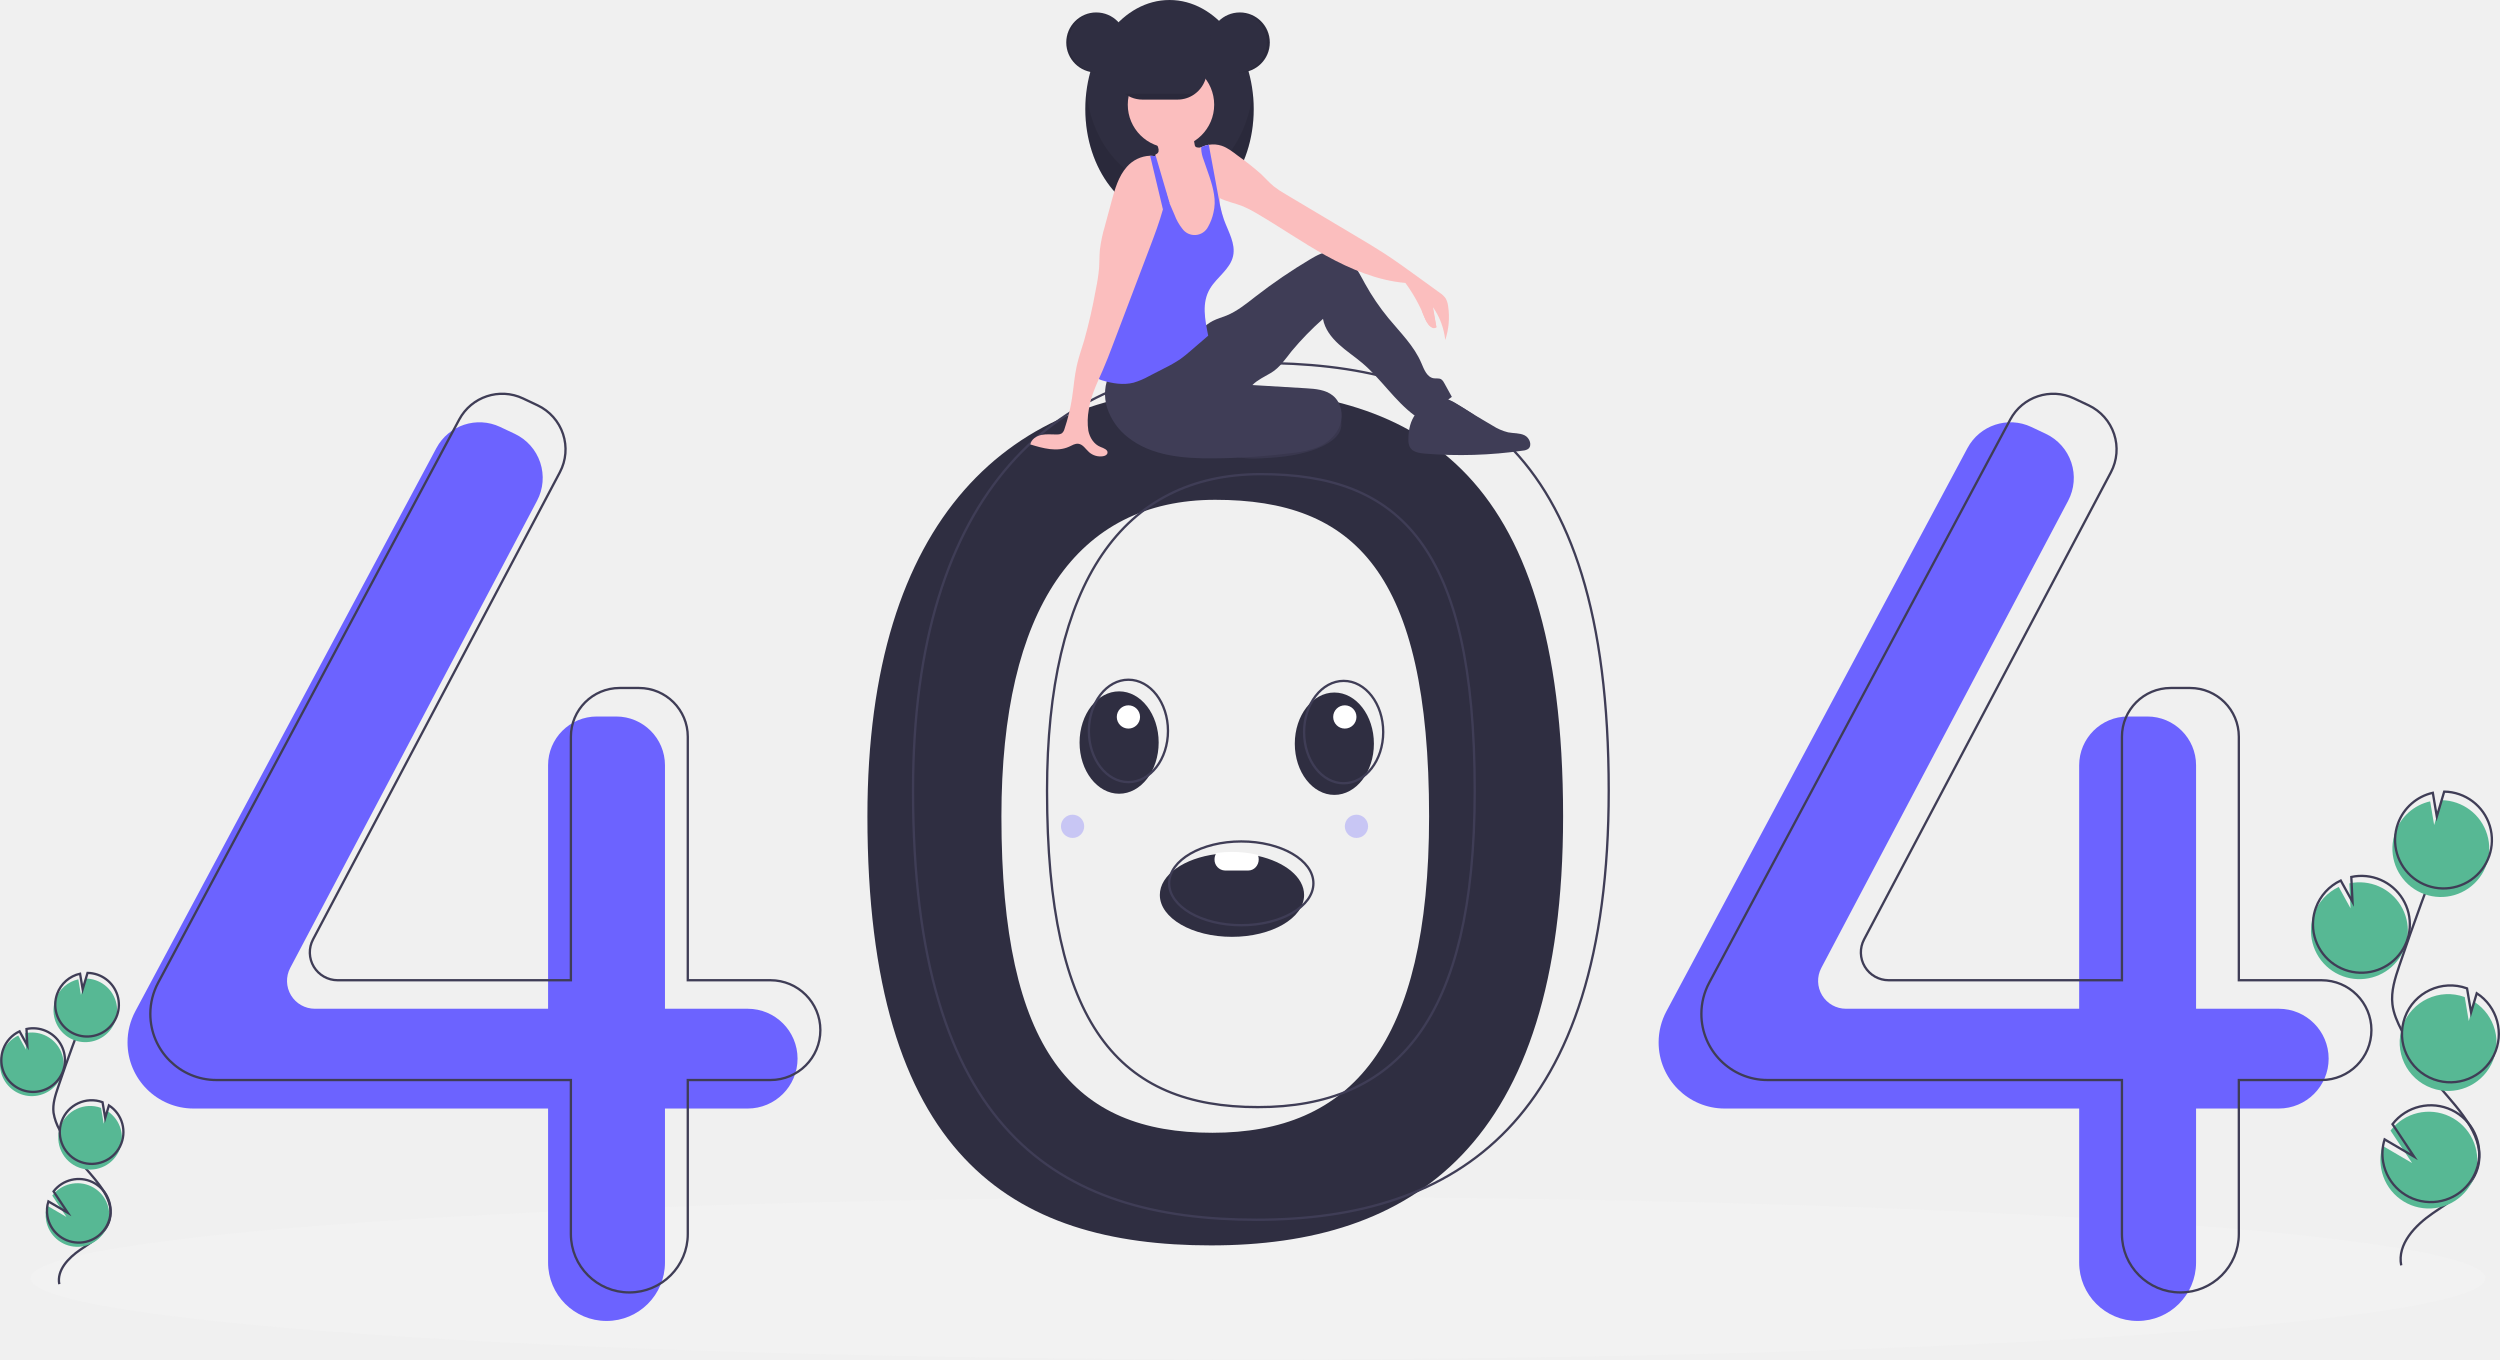
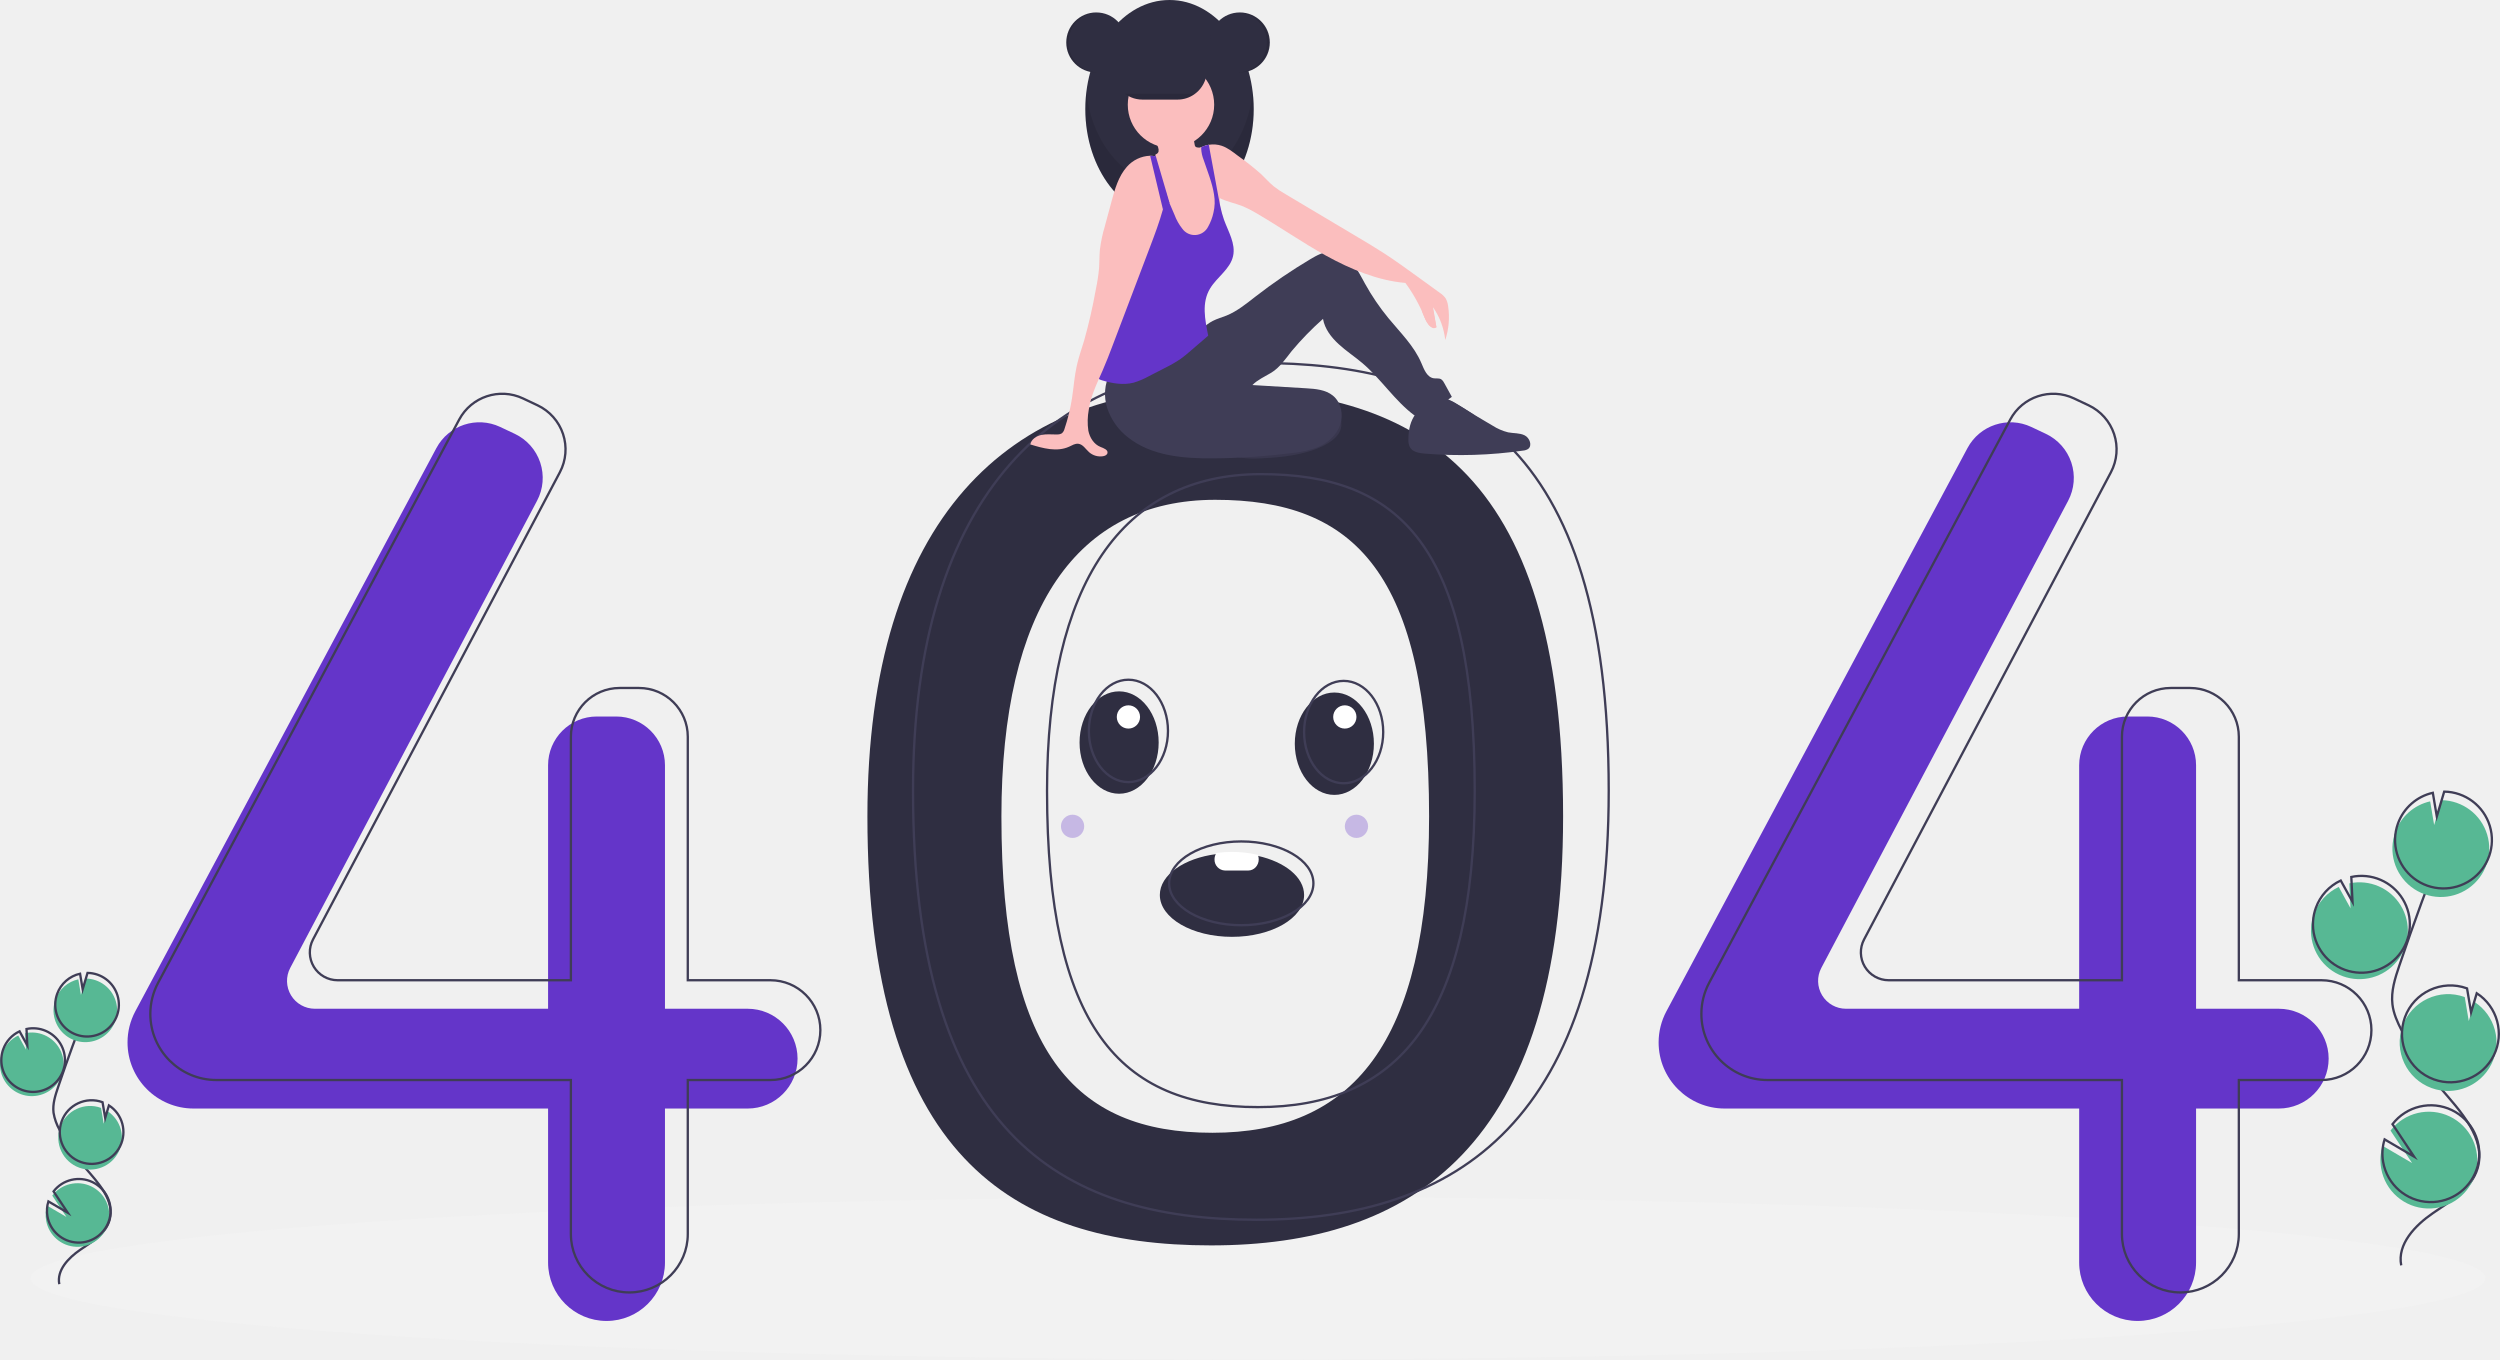
<svg xmlns="http://www.w3.org/2000/svg" id="fd59ce54-f850-4dfc-bc34-dd7d379d600e" data-name="Layer 1" width="1074.392" height="584.231" viewBox="0 0 1074.392 584.231">
  <ellipse cx="540.643" cy="549.309" rx="527.5" ry="34.922" fill="#f2f2f2" />
  <path d="M583.48,324.894c-85.944,0-147.651,55.139-147.651,183.798,0,145.813,61.707,184.411,147.651,184.411s151.327-42.274,151.327-184.411C734.807,356.753,669.424,324.894,583.48,324.894Zm.565,319.808c-59.527,0-90.626-34.923-90.626-135.916,0-89.112,32.372-136.105,91.899-136.105s91.899,30.868,91.899,136.105C677.217,607.234,643.572,644.703,584.045,644.703Z" transform="translate(-63.054 -157.8845)" fill="#2f2e41" />
-   <path d="M384.365,591.401H348.831V486.762A20.956,20.956,0,0,0,327.875,465.806h-8.326a20.956,20.956,0,0,0-20.956,20.956V591.401H198.363a11.963,11.963,0,0,1-10.578-17.552l106.082-200.78A20.956,20.956,0,0,0,284.287,344.33l-6.262-2.957a20.956,20.956,0,0,0-27.429,9.07L121.214,592.475a28.416,28.416,0,0,0-3.356,13.396v0a28.416,28.416,0,0,0,28.416,28.416H298.593v66.167a25.119,25.119,0,0,0,25.119,25.119h0a25.119,25.119,0,0,0,25.119-25.119V634.287h35.534a21.443,21.443,0,0,0,21.443-21.443v0A21.443,21.443,0,0,0,384.365,591.401Z" transform="translate(-63.054 -157.8845)" fill="#6c63ff" />
-   <path d="M1042.362,591.401h-35.534V486.762A20.956,20.956,0,0,0,985.872,465.806h-8.326a20.956,20.956,0,0,0-20.956,20.956V591.401H856.359a11.963,11.963,0,0,1-10.578-17.552L951.864,373.069A20.956,20.956,0,0,0,942.284,344.33l-6.262-2.957a20.956,20.956,0,0,0-27.429,9.07L779.211,592.475a28.416,28.416,0,0,0-3.356,13.396v0a28.416,28.416,0,0,0,28.416,28.416H956.589v66.167a25.119,25.119,0,0,0,25.119,25.119h0a25.119,25.119,0,0,0,25.119-25.119V634.287h35.534a21.443,21.443,0,0,0,21.443-21.443v0A21.443,21.443,0,0,0,1042.362,591.401Z" transform="translate(-63.054 -157.8845)" fill="#6c63ff" />
+   <path d="M384.365,591.401H348.831V486.762A20.956,20.956,0,0,0,327.875,465.806h-8.326a20.956,20.956,0,0,0-20.956,20.956V591.401H198.363a11.963,11.963,0,0,1-10.578-17.552l106.082-200.78A20.956,20.956,0,0,0,284.287,344.33l-6.262-2.957a20.956,20.956,0,0,0-27.429,9.07L121.214,592.475a28.416,28.416,0,0,0-3.356,13.396v0a28.416,28.416,0,0,0,28.416,28.416H298.593v66.167a25.119,25.119,0,0,0,25.119,25.119h0a25.119,25.119,0,0,0,25.119-25.119V634.287h35.534a21.443,21.443,0,0,0,21.443-21.443v0A21.443,21.443,0,0,0,384.365,591.401Z" transform="translate(-63.054 -157.8845)" fill="#6435c9" />
+   <path d="M1042.362,591.401h-35.534V486.762A20.956,20.956,0,0,0,985.872,465.806h-8.326a20.956,20.956,0,0,0-20.956,20.956V591.401H856.359a11.963,11.963,0,0,1-10.578-17.552L951.864,373.069A20.956,20.956,0,0,0,942.284,344.33l-6.262-2.957a20.956,20.956,0,0,0-27.429,9.07L779.211,592.475a28.416,28.416,0,0,0-3.356,13.396v0a28.416,28.416,0,0,0,28.416,28.416H956.589v66.167a25.119,25.119,0,0,0,25.119,25.119h0a25.119,25.119,0,0,0,25.119-25.119V634.287h35.534a21.443,21.443,0,0,0,21.443-21.443v0A21.443,21.443,0,0,0,1042.362,591.401Z" transform="translate(-63.054 -157.8845)" fill="#6435c9" />
  <path d="M394.168,579.148H358.634V474.509a20.956,20.956,0,0,0-20.956-20.956h-8.326a20.956,20.956,0,0,0-20.956,20.956V579.148H208.165a11.963,11.963,0,0,1-10.578-17.552L303.67,360.816a20.956,20.956,0,0,0-9.58-28.739l-6.262-2.957a20.956,20.956,0,0,0-27.429,9.07L131.017,580.222a28.416,28.416,0,0,0-3.356,13.396v0a28.416,28.416,0,0,0,28.416,28.416H308.395v66.167a25.119,25.119,0,0,0,25.119,25.119h0a25.119,25.119,0,0,0,25.119-25.119V622.034h35.534a21.443,21.443,0,0,0,21.443-21.443v0A21.443,21.443,0,0,0,394.168,579.148Z" transform="translate(-63.054 -157.8845)" fill="none" stroke="#3f3d56" stroke-miterlimit="10" />
  <path d="M1060.742,579.148h-35.534V474.509a20.956,20.956,0,0,0-20.956-20.956H995.925a20.956,20.956,0,0,0-20.956,20.956V579.148H874.739a11.963,11.963,0,0,1-10.578-17.552L970.244,360.816a20.956,20.956,0,0,0-9.58-28.739l-6.262-2.957a20.956,20.956,0,0,0-27.429,9.07L797.59,580.222a28.416,28.416,0,0,0-3.356,13.396v0a28.416,28.416,0,0,0,28.416,28.416H974.969v66.167a25.119,25.119,0,0,0,25.119,25.119h0a25.119,25.119,0,0,0,25.119-25.119V622.034h35.534a21.443,21.443,0,0,0,21.443-21.443v0A21.443,21.443,0,0,0,1060.742,579.148Z" transform="translate(-63.054 -157.8845)" fill="none" stroke="#3f3d56" stroke-miterlimit="10" />
  <path d="M603.085,313.866c-85.944,0-147.651,55.139-147.651,183.798,0,145.813,61.707,184.411,147.651,184.411s151.327-42.274,151.327-184.411C754.412,345.725,689.029,313.866,603.085,313.866Zm.565,319.808c-59.527,0-90.626-34.923-90.626-135.916,0-89.112,32.372-136.105,91.899-136.105s91.899,30.868,91.899,136.105C696.822,596.206,663.177,633.675,603.65,633.675Z" transform="translate(-63.054 -157.8845)" fill="none" stroke="#3f3d56" stroke-miterlimit="10" />
  <circle cx="471.141" cy="18.25" r="12.901" fill="#2f2e41" />
  <ellipse cx="502.607" cy="46.885" rx="36.186" ry="46.885" fill="#2f2e41" />
  <path d="M565.661,237.494c-18.128,0-33.141-17.271-35.776-39.805a60.976,60.976,0,0,0-.41,7.08c0,25.894,16.201,46.885,36.186,46.885s36.186-20.991,36.186-46.885a60.976,60.976,0,0,0-.41-7.08C598.803,220.224,583.789,237.494,565.661,237.494Z" transform="translate(-63.054 -157.8845)" opacity="0.1" />
  <path d="M639.296,342.073c-.777,3.193-4.128,5.751-7.839,7.538-7.802,3.757-17.425,4.878-26.76,5.254a45.176,45.176,0,0,1-7.144-.132,20.537,20.537,0,0,1-12.251-5.631,1.681,1.681,0,0,1,.044-2.844c4.969-5.459,13.262-8.806,21.616-11.216,6.334-1.827,17.381-6.561,24.29-5.922C637.944,329.739,640.277,338.041,639.296,342.073Z" transform="translate(-63.054 -157.8845)" fill="#3f3d56" />
  <path d="M639.296,342.073c-.777,3.193-4.128,5.751-7.839,7.538-7.802,3.757-17.425,4.878-26.76,5.254a45.176,45.176,0,0,1-7.144-.132,20.537,20.537,0,0,1-12.251-5.631,1.681,1.681,0,0,1,.044-2.844c4.969-5.459,13.262-8.806,21.616-11.216,6.334-1.827,17.381-6.561,24.29-5.922C637.944,329.739,640.277,338.041,639.296,342.073Z" transform="translate(-63.054 -157.8845)" opacity="0.1" />
  <path d="M540.098,318.206a19.77,19.77,0,0,0-1.199,15.075,26.339,26.339,0,0,0,8.829,12.497c10.095,8.092,23.988,9.205,36.925,9.093a284.649,284.649,0,0,0,33.905-2.324,40.538,40.538,0,0,0,11.001-2.554c4.222-1.827,7.933-5.178,9.436-9.526s.436-9.672-3.134-12.574c-3.137-2.55-7.463-2.9-11.498-3.143l-23.088-1.387c2.281-2.308,5.318-3.614,8.096-5.292,3.685-2.226,6.134-5.965,8.813-9.335a129.001,129.001,0,0,1,13.439-13.817c.751,4.31,3.478,7.85,6.687,10.824s6.908,5.368,10.244,8.2c8.079,6.858,13.896,16.167,22.392,22.5a43.829,43.829,0,0,0,16.049-8.012l-3.302-5.981a3.94,3.94,0,0,0-1.245-1.553c-.935-.575-2.14-.279-3.225-.441-2.901-.435-4.168-3.784-5.306-6.487-3.125-7.422-9.108-13.18-14.218-19.404a98.009,98.009,0,0,1-9.996-14.723c-1.717-3.102-3.288-6.331-5.617-9.003s-5.594-4.773-9.139-4.781c-3.132-.007-6.021,1.584-8.714,3.183a230.477,230.477,0,0,0-23.63,16.099c-3.944,3.062-7.863,6.296-12.489,8.174-1.947.79-4,1.331-5.869,2.292-3.273,1.684-5.757,4.534-8.431,7.064C566.277,311.892,553.219,317.738,540.098,318.206Z" transform="translate(-63.054 -157.8845)" fill="#3f3d56" />
  <path d="M588.374,253.983a23.774,23.774,0,0,1-1.734,8.033,10.045,10.045,0,0,1-5.768,5.573,12.375,12.375,0,0,1-5.623.182,10.882,10.882,0,0,1-4.582-1.561c-2.165-1.488-3.244-4.144-3.637-6.743-.393-2.596-.217-5.249-.469-7.863a42.944,42.944,0,0,0-1.202-6.255c-.17-.683-.343-1.362-.513-2.042-.167-.68-.33-1.359-.481-2.039-.138-.639-.267-1.281-.378-1.926-.091-.544-.173-1.092-.233-1.643a18.423,18.423,0,0,0-.809-4.811,14.607,14.607,0,0,0-1.687-2.854c-.286-.409-.563-.818-.818-1.243a5.89,5.89,0,0,1-.972-3.748,3.286,3.286,0,0,1,.148-.601c.025-.076.053-.151.085-.223A1.802,1.802,0,0,0,560.932,223.07a3.433,3.433,0,0,0-.148-1.778,11.318,11.318,0,0,0-.96-2.288c-.264-.478-1.161-1.34-1.167-1.888-.013-1.101,2.14-1.989,3.011-2.423a16.796,16.796,0,0,1,8.597-1.743c1.904.129,3.968.714,5.019,2.31.944,1.438.818,3.301,1.221,4.972a1.471,1.471,0,0,0,.299.664,1.341,1.341,0,0,0,.739.34,4.549,4.549,0,0,0,1.416.057h.003a2.931,2.931,0,0,0,.371-.054,4.957,4.957,0,0,0,2.033-.878q.585-.156,1.18-.255a.251.251,0,0,0,.047-.009c1.576,4.975,1.781,10.308,3.071,15.374.639,2.52,1.554,5.009,1.683,7.602.009.113.013.23.016.346.019.834-.047,1.674-.013,2.505a6.981,6.981,0,0,0,.126,1.114,15.611,15.611,0,0,0,.525,1.743l.009.028c.06.183.116.368.164.554.035.135.066.267.091.403l.003.009A14.938,14.938,0,0,1,588.374,253.983Z" transform="translate(-63.054 -157.8845)" fill="#fbbebe" />
  <circle cx="503.237" cy="44.997" r="18.565" fill="#fbbebe" />
  <path d="M684.157,304.033a30.445,30.445,0,0,0-5.236-14.103q.722,4.295,1.447,8.587a3.214,3.214,0,0,1-3.367-1.035,10.337,10.337,0,0,1-1.765-3.276,67.466,67.466,0,0,0-8.21-14.736c-11.819-.985-23.502-5.884-33.896-11.595-10.396-5.708-20.126-12.552-30.384-18.502a43.573,43.573,0,0,0-5.544-2.832c-3.21-1.287-6.812-1.954-9.855-3.468-.204-.101-.409-.208-.61-.318a12.578,12.578,0,0,1-1.945-1.306,10.344,10.344,0,0,1-.931-.856,20.351,20.351,0,0,1-3.559-5.953c-1.633-3.612-2.215-7.97-3.845-11.583a11.203,11.203,0,0,1,2.502-1.765h.003c.132-.069.264-.135.4-.198a11.94,11.94,0,0,1,2.004-.733q.585-.156,1.18-.255a.251.251,0,0,0,.047-.009,11.566,11.566,0,0,1,5.491.434c2.587.875,4.767,2.621,6.941,4.273a114.02,114.02,0,0,1,10.148,8.049c1.794,1.718,3.43,3.606,5.359,5.167a42.144,42.144,0,0,0,5.057,3.351q15.656,9.327,31.315,18.65c3.534,2.105,7.07,4.21,10.526,6.438,5.249,3.386,10.308,7.055,15.365,10.721q4.47,3.238,8.936,6.479a9.728,9.728,0,0,1,2.533,2.341,8.472,8.472,0,0,1,1.123,3.433A31.387,31.387,0,0,1,684.157,304.033Z" transform="translate(-63.054 -157.8845)" fill="#fbbebe" />
-   <path d="M592.977,267.944c-1.252,5.617-6.929,9.012-9.896,13.946-3.688,6.123-2.184,13.241-.799,20.255q-3.795,3.271-7.593,6.542c-1.397,1.199-2.794,2.404-4.298,3.464a57.351,57.351,0,0,1-6.86,3.94q-3.361,1.728-6.721,3.458a32.128,32.128,0,0,1-6.58,2.788c-4.415,1.133-9.103.34-13.471-.972a6.088,6.088,0,0,1-1.473-.601,2.394,2.394,0,0,1-.699-.632,3.911,3.911,0,0,1-.444-2.539c.444-7.351,2.24-14.547,4.031-21.69a85.26,85.26,0,0,1,3.848-12.577,85.077,85.077,0,0,1,5.415-10.151,68.368,68.368,0,0,1,7.929-11.514,18.479,18.479,0,0,0,3.675-4.739c1.117-2.549.686-5.472.913-8.247a17.148,17.148,0,0,1,1.633-6.007v-.003a17.093,17.093,0,0,1,1.743-2.882q.458,1.067.916,2.13.302.699.598,1.394.387.897.768,1.787,1.1,2.558,2.196,5.113a21.59,21.59,0,0,0,3.335,5.944,6.499,6.499,0,0,0,11.123-.853,21.261,21.261,0,0,0,2.272-6.013,19.215,19.215,0,0,0,.252-7.835c-.758-5.009-2.889-10.126-4.437-14.78a14.945,14.945,0,0,1-1.079-4.871,3.351,3.351,0,0,1,.057-.56c.009-.047.019-.098.028-.145a11.94,11.94,0,0,1,2.004-.733q.585-.156,1.18-.255,2.044,11.064,4.094,22.127c.032.173.066.346.098.522.195,1.057.393,2.115.614,3.169.198.957.412,1.91.651,2.857l.009.028c.082.321.167.639.255.957l.003.009c.242.868.513,1.731.818,2.58C590.938,257.475,594.164,262.629,592.977,267.944Z" transform="translate(-63.054 -157.8845)" fill="#6c63ff" />
+   <path d="M592.977,267.944c-1.252,5.617-6.929,9.012-9.896,13.946-3.688,6.123-2.184,13.241-.799,20.255q-3.795,3.271-7.593,6.542c-1.397,1.199-2.794,2.404-4.298,3.464a57.351,57.351,0,0,1-6.86,3.94q-3.361,1.728-6.721,3.458a32.128,32.128,0,0,1-6.58,2.788c-4.415,1.133-9.103.34-13.471-.972a6.088,6.088,0,0,1-1.473-.601,2.394,2.394,0,0,1-.699-.632,3.911,3.911,0,0,1-.444-2.539c.444-7.351,2.24-14.547,4.031-21.69a85.26,85.26,0,0,1,3.848-12.577,85.077,85.077,0,0,1,5.415-10.151,68.368,68.368,0,0,1,7.929-11.514,18.479,18.479,0,0,0,3.675-4.739c1.117-2.549.686-5.472.913-8.247a17.148,17.148,0,0,1,1.633-6.007v-.003a17.093,17.093,0,0,1,1.743-2.882q.458,1.067.916,2.13.302.699.598,1.394.387.897.768,1.787,1.1,2.558,2.196,5.113a21.59,21.59,0,0,0,3.335,5.944,6.499,6.499,0,0,0,11.123-.853,21.261,21.261,0,0,0,2.272-6.013,19.215,19.215,0,0,0,.252-7.835c-.758-5.009-2.889-10.126-4.437-14.78a14.945,14.945,0,0,1-1.079-4.871,3.351,3.351,0,0,1,.057-.56c.009-.047.019-.098.028-.145a11.94,11.94,0,0,1,2.004-.733q.585-.156,1.18-.255,2.044,11.064,4.094,22.127c.032.173.066.346.098.522.195,1.057.393,2.115.614,3.169.198.957.412,1.91.651,2.857l.009.028c.082.321.167.639.255.957l.003.009c.242.868.513,1.731.818,2.58C590.938,257.475,594.164,262.629,592.977,267.944Z" transform="translate(-63.054 -157.8845)" fill="#6435c9" />
  <path d="M668.321,346.877a6.583,6.583,0,0,0,.61,3.143c1.162,2.124,3.95,2.606,6.362,2.805a188.377,188.377,0,0,0,42.266-1.288,4.886,4.886,0,0,0,2.151-.668c1.99-1.395.763-4.795-1.41-5.884s-4.751-.826-7.135-1.297a22.479,22.479,0,0,1-6.678-2.896q-7.252-4.167-14.293-8.688c-2.795-1.795-6.093-3.71-9.24-2.646C672.43,332.343,668.265,337.681,668.321,346.877Z" transform="translate(-63.054 -157.8845)" fill="#3f3d56" />
  <path d="M564.437,240.874v.003c-.022.132-.044.261-.072.39-.035.214-.076.431-.116.645-.39,1.998-.868,3.987-1.419,5.963-1.51,5.459-3.534,10.831-5.541,16.123q-8.081,21.287-16.164,42.577c-1.359,3.575-2.716,7.152-4.261,10.654-.516,1.167-1.048,2.344-1.576,3.534-1.894,4.257-3.713,8.653-4.317,13.184a27.45,27.45,0,0,0-.192,9.04c.604,2.97,2.407,5.872,5.23,6.97,1.378.538,3.351,1.259,2.974,2.69-.204.787-1.098,1.171-1.901,1.303a7.312,7.312,0,0,1-5.966-1.718c-1.507-1.337-2.665-3.417-4.67-3.641-1.388-.151-2.665.68-3.936,1.262-5.186,2.369-11.227.711-16.674-.972.428-2.206,2.643-3.66,4.843-4.1,2.199-.444,4.474-.129,6.718-.189a3.51,3.51,0,0,0,2.042-.525,3.705,3.705,0,0,0,1.101-1.882,78.964,78.964,0,0,0,3.213-13.147c.724-4.666,1.026-9.405,2.058-14.015.802-3.597,2.042-7.08,3.106-10.61a224.682,224.682,0,0,0,5.06-22.077,78.02,78.02,0,0,0,1.425-9.368c.179-2.612.094-5.236.346-7.838a60.888,60.888,0,0,1,2.111-9.997q1.444-5.348,2.885-10.689c1.425-5.271,2.955-10.746,6.567-14.843a13.962,13.962,0,0,1,10.028-4.789,9.882,9.882,0,0,1,2.13.23c.116.028.233.057.349.088a8.634,8.634,0,0,1,2.174.9c1.114-.708,1.68-.459,2.42.632a6.973,6.973,0,0,1,.881,3.795A52.424,52.424,0,0,1,564.437,240.874Z" transform="translate(-63.054 -157.8845)" fill="#fbbebe" />
-   <path d="M565.661,245.046l-.047.047-.255.255-2.53,2.527-1.24-5.208-4.251-17.854a9.882,9.882,0,0,1,2.13.23,3.286,3.286,0,0,1,.148-.601l.201.689,1.441,4.902,2.728,9.308.45,1.532v.003Z" transform="translate(-63.054 -157.8845)" fill="#6c63ff" />
+   <path d="M565.661,245.046l-.047.047-.255.255-2.53,2.527-1.24-5.208-4.251-17.854a9.882,9.882,0,0,1,2.13.23,3.286,3.286,0,0,1,.148-.601l.201.689,1.441,4.902,2.728,9.308.45,1.532v.003Z" transform="translate(-63.054 -157.8845)" fill="#6435c9" />
  <path d="M581.715,188.087a12.582,12.582,0,0,1-3.7,8.896,12.314,12.314,0,0,1-1.36,1.176,12.528,12.528,0,0,1-7.536,2.524H554.023a12.59,12.59,0,0,1,0-25.18h15.096A12.629,12.629,0,0,1,581.715,188.087Z" transform="translate(-63.054 -157.8845)" fill="#2f2e41" />
  <circle cx="532.815" cy="18.25" r="12.901" fill="#2f2e41" />
  <path d="M595.554,163.234c-.158,0-.315.006-.472.012a12.898,12.898,0,0,1,0,25.778c.157.006.314.012.472.012a12.901,12.901,0,1,0,0-25.802Z" transform="translate(-63.054 -157.8845)" opacity="0.1" />
  <path d="M534.195,163.234c.158,0,.315.006.472.012a12.898,12.898,0,0,0,0,25.778c-.157.006-.314.012-.472.012a12.901,12.901,0,0,1,0-25.802Z" transform="translate(-63.054 -157.8845)" opacity="0.1" />
  <path d="M576.655,198.159a12.528,12.528,0,0,1-7.536,2.524H554.023a12.528,12.528,0,0,1-7.536-2.524Z" transform="translate(-63.054 -157.8845)" opacity="0.1" />
  <path d="M674.14,291.64s3.252,9.372,6.229,6.876L677.996,286.267Z" transform="translate(-63.054 -157.8845)" fill="#fbbebe" />
  <path d="M1069.918,577.434a20.813,20.813,0,1,0,2.772-39.915l.521,10.712-5.068-9.18a20.734,20.734,0,0,0-10.684,11.723,20.408,20.408,0,0,0-1.197,5.63A20.809,20.809,0,0,0,1069.918,577.434Z" transform="translate(-63.054 -157.8845)" fill="#57b894" />
  <path d="M1094.995,701.678c-1.789-9.11,5.963-17.187,13.621-22.437s16.605-10.408,19.218-19.317c3.755-12.804-7.43-24.53-16.136-34.642a125.3,125.3,0,0,1-16.524-24.557c-1.811-3.533-3.476-7.225-3.952-11.166-.686-5.675,1.137-11.323,2.974-16.737q9.179-27.052,19.628-53.65" transform="translate(-63.054 -157.8845)" fill="none" stroke="#3f3d56" stroke-miterlimit="10" />
  <path d="M1070.775,574.676a20.813,20.813,0,1,0,2.772-39.915l.521,10.712-5.068-9.18a20.734,20.734,0,0,0-10.684,11.723,20.408,20.408,0,0,0-1.197,5.63A20.809,20.809,0,0,0,1070.775,574.676Z" transform="translate(-63.054 -157.8845)" fill="none" stroke="#3f3d56" stroke-miterlimit="10" />
  <path d="M1092.451,515.473a20.788,20.788,0,0,1,14.98-13.198l1.714,10.184,3.177-10.696a20.81,20.81,0,1,1-19.871,13.71Z" transform="translate(-63.054 -157.8845)" fill="#57b894" />
  <path d="M1093.594,511.795a20.788,20.788,0,0,1,14.98-13.198l1.714,10.184,3.177-10.696a20.81,20.81,0,1,1-19.871,13.71Z" transform="translate(-63.054 -157.8845)" fill="none" stroke="#3f3d56" stroke-miterlimit="10" />
  <path d="M1108.045,625.489a20.81,20.81,0,0,0,18.419-37.023l-2.441,8.219-1.731-10.304a.362.362,0,0,0-.053-.02,20.811,20.811,0,1,0-14.194,39.127Z" transform="translate(-63.054 -157.8845)" fill="#57b894" />
  <path d="M1109.035,621.764a20.81,20.81,0,0,0,18.419-37.023l-2.441,8.219-1.731-10.304a.362.362,0,0,0-.053-.02,20.811,20.811,0,1,0-14.194,39.127Z" transform="translate(-63.054 -157.8845)" fill="none" stroke="#3f3d56" stroke-miterlimit="10" />
  <path d="M1086.378,660.051a20.801,20.801,0,1,0,4.011-16.297l9.273,13.957-12.67-7.408A20.616,20.616,0,0,0,1086.378,660.051Z" transform="translate(-63.054 -157.8845)" fill="#57b894" />
  <path d="M1087.235,657.294a20.801,20.801,0,1,0,4.011-16.297l9.273,13.957-12.67-7.408A20.616,20.616,0,0,0,1087.235,657.294Z" transform="translate(-63.054 -157.8845)" fill="none" stroke="#3f3d56" stroke-miterlimit="10" />
  <path d="M72.061,628.133a13.674,13.674,0,1,0,1.821-26.225l.342,7.038-3.33-6.032a13.623,13.623,0,0,0-7.019,7.702,13.409,13.409,0,0,0-.787,3.699A13.672,13.672,0,0,0,72.061,628.133Z" transform="translate(-63.054 -157.8845)" fill="#57b894" />
  <path d="M88.538,709.763c-1.175-5.986,3.918-11.292,8.949-14.741s10.91-6.838,12.626-12.692c2.467-8.412-4.882-16.117-10.601-22.76A82.324,82.324,0,0,1,88.656,643.436a22.21,22.21,0,0,1-2.597-7.336c-.451-3.729.747-7.439,1.954-10.996q6.031-17.773,12.896-35.249" transform="translate(-63.054 -157.8845)" fill="none" stroke="#3f3d56" stroke-miterlimit="10" />
  <path d="M72.625,626.321a13.674,13.674,0,1,0,1.821-26.225l.342,7.038L71.458,601.103a13.623,13.623,0,0,0-7.019,7.702,13.409,13.409,0,0,0-.787,3.699A13.672,13.672,0,0,0,72.625,626.321Z" transform="translate(-63.054 -157.8845)" fill="none" stroke="#3f3d56" stroke-miterlimit="10" />
  <path d="M86.866,587.423a13.658,13.658,0,0,1,9.842-8.671l1.126,6.691,2.087-7.027a13.673,13.673,0,1,1-13.055,9.007Z" transform="translate(-63.054 -157.8845)" fill="#57b894" />
  <path d="M87.617,585.007a13.658,13.658,0,0,1,9.842-8.671l1.126,6.691L100.673,576a13.673,13.673,0,1,1-13.055,9.007Z" transform="translate(-63.054 -157.8845)" fill="none" stroke="#3f3d56" stroke-miterlimit="10" />
  <path d="M97.112,659.706a13.673,13.673,0,0,0,12.102-24.325l-1.604,5.4-1.137-6.77a.238.238,0,0,0-.035-.013,13.673,13.673,0,1,0-9.326,25.707Z" transform="translate(-63.054 -157.8845)" fill="#57b894" />
  <path d="M97.762,657.259a13.673,13.673,0,0,0,12.102-24.325l-1.604,5.4-1.137-6.77a.238.238,0,0,0-.035-.013,13.673,13.673,0,1,0-9.326,25.707Z" transform="translate(-63.054 -157.8845)" fill="none" stroke="#3f3d56" stroke-miterlimit="10" />
  <path d="M82.876,682.414a13.667,13.667,0,1,0,2.635-10.708l6.092,9.17-8.324-4.867A13.545,13.545,0,0,0,82.876,682.414Z" transform="translate(-63.054 -157.8845)" fill="#57b894" />
  <path d="M83.439,680.602a13.667,13.667,0,1,0,2.635-10.708l6.092,9.17-8.324-4.867A13.545,13.545,0,0,0,83.439,680.602Z" transform="translate(-63.054 -157.8845)" fill="none" stroke="#3f3d56" stroke-miterlimit="10" />
  <ellipse cx="480.946" cy="319.115" rx="17" ry="22" fill="#2f2e41" />
  <ellipse cx="573.446" cy="319.615" rx="17" ry="22" fill="#2f2e41" />
  <path d="M623.5,542.5c0,9.94-13.88,18-31,18s-31-8.06-31-18c0-8.61,10.41-15.81,24.32-17.57a50.104,50.104,0,0,1,6.68-.43,50.699,50.699,0,0,1,11.13,1.2C615.25,528.29,623.5,534.84,623.5,542.5Z" transform="translate(-63.054 -157.8845)" fill="#2f2e41" />
  <ellipse cx="484.946" cy="314.115" rx="17" ry="22" fill="none" stroke="#3f3d56" stroke-miterlimit="10" />
  <ellipse cx="577.446" cy="314.615" rx="17" ry="22" fill="none" stroke="#3f3d56" stroke-miterlimit="10" />
  <ellipse cx="533.446" cy="379.615" rx="31" ry="18" fill="none" stroke="#3f3d56" stroke-miterlimit="10" />
  <path d="M604,527.2a4.937,4.937,0,0,1-1.32,3.392A4.339,4.339,0,0,1,599.5,532h-10a4.664,4.664,0,0,1-4.5-4.8,4.905,4.905,0,0,1,.82-2.741A47.02,47.02,0,0,1,592.5,524a47.665,47.665,0,0,1,11.13,1.28A5.067,5.067,0,0,1,604,527.2Z" transform="translate(-63.054 -157.8845)" fill="#fff" />
  <circle cx="484.946" cy="308.115" r="5" fill="#fff" />
  <circle cx="577.946" cy="308.115" r="5" fill="#fff" />
-   <circle cx="582.946" cy="355.115" r="5" fill="#6c63ff" opacity="0.3" />
-   <circle cx="460.946" cy="355.115" r="5" fill="#6c63ff" opacity="0.3" />
+   <circle cx="582.946" cy="355.115" r="5" fill="#6435c9" opacity="0.3" />
+   <circle cx="460.946" cy="355.115" r="5" fill="#6435c9" opacity="0.3" />
</svg>
